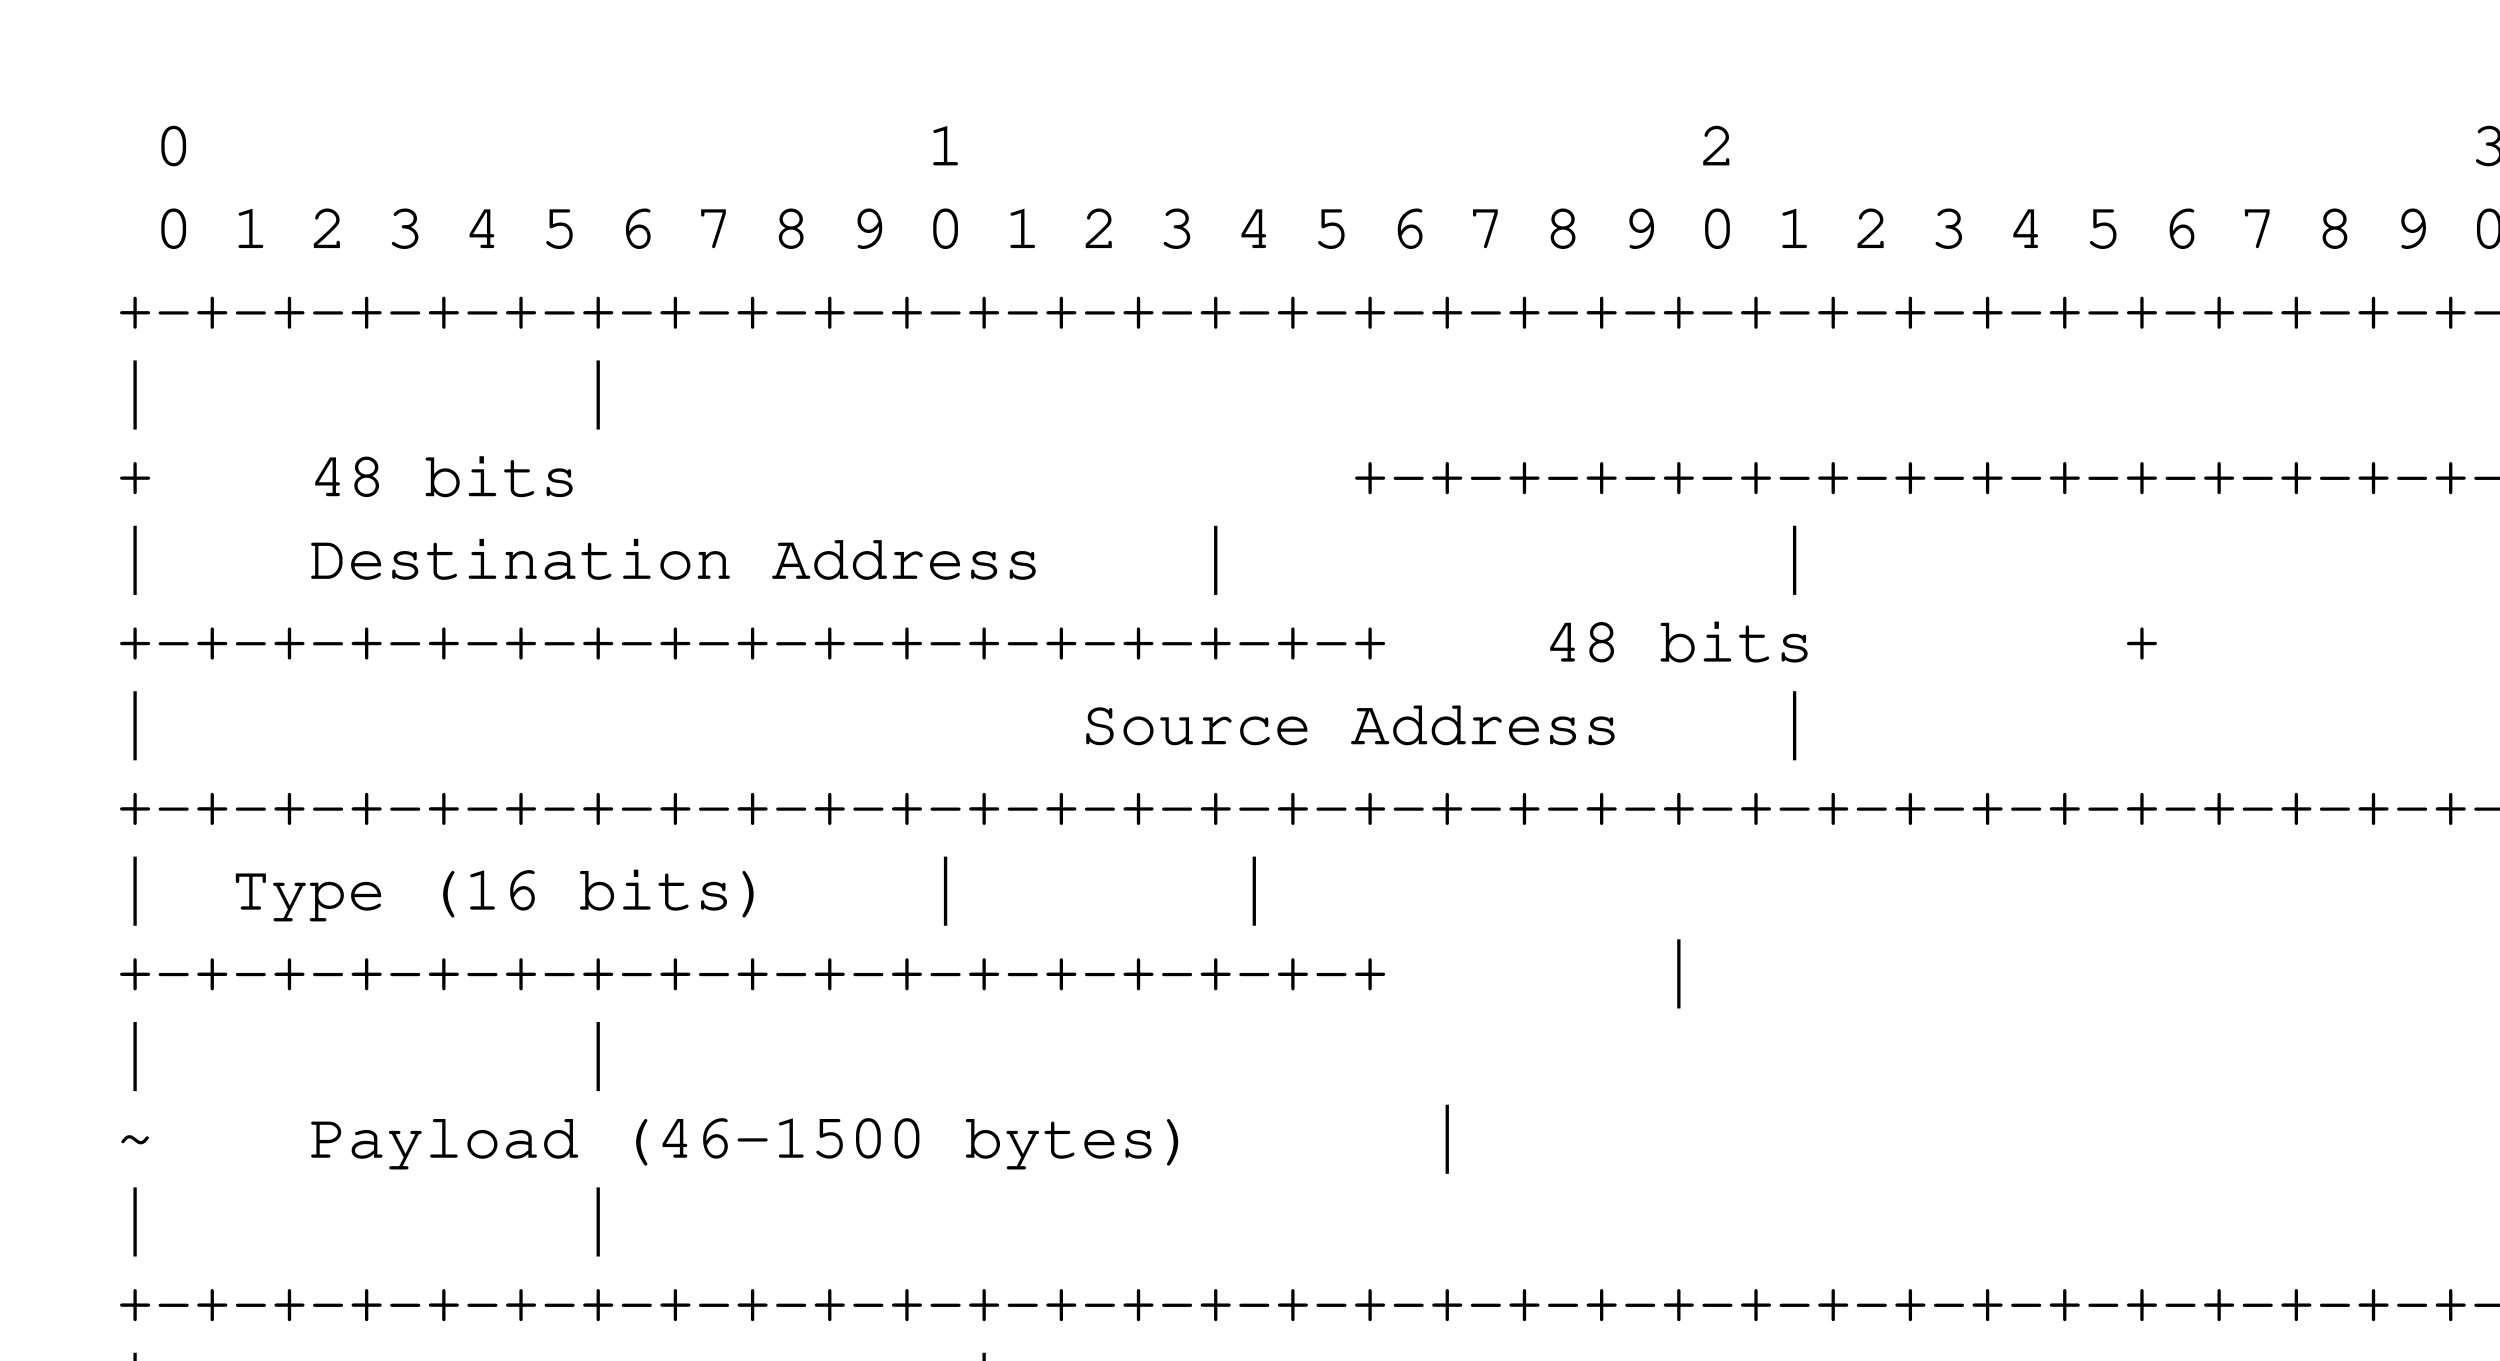
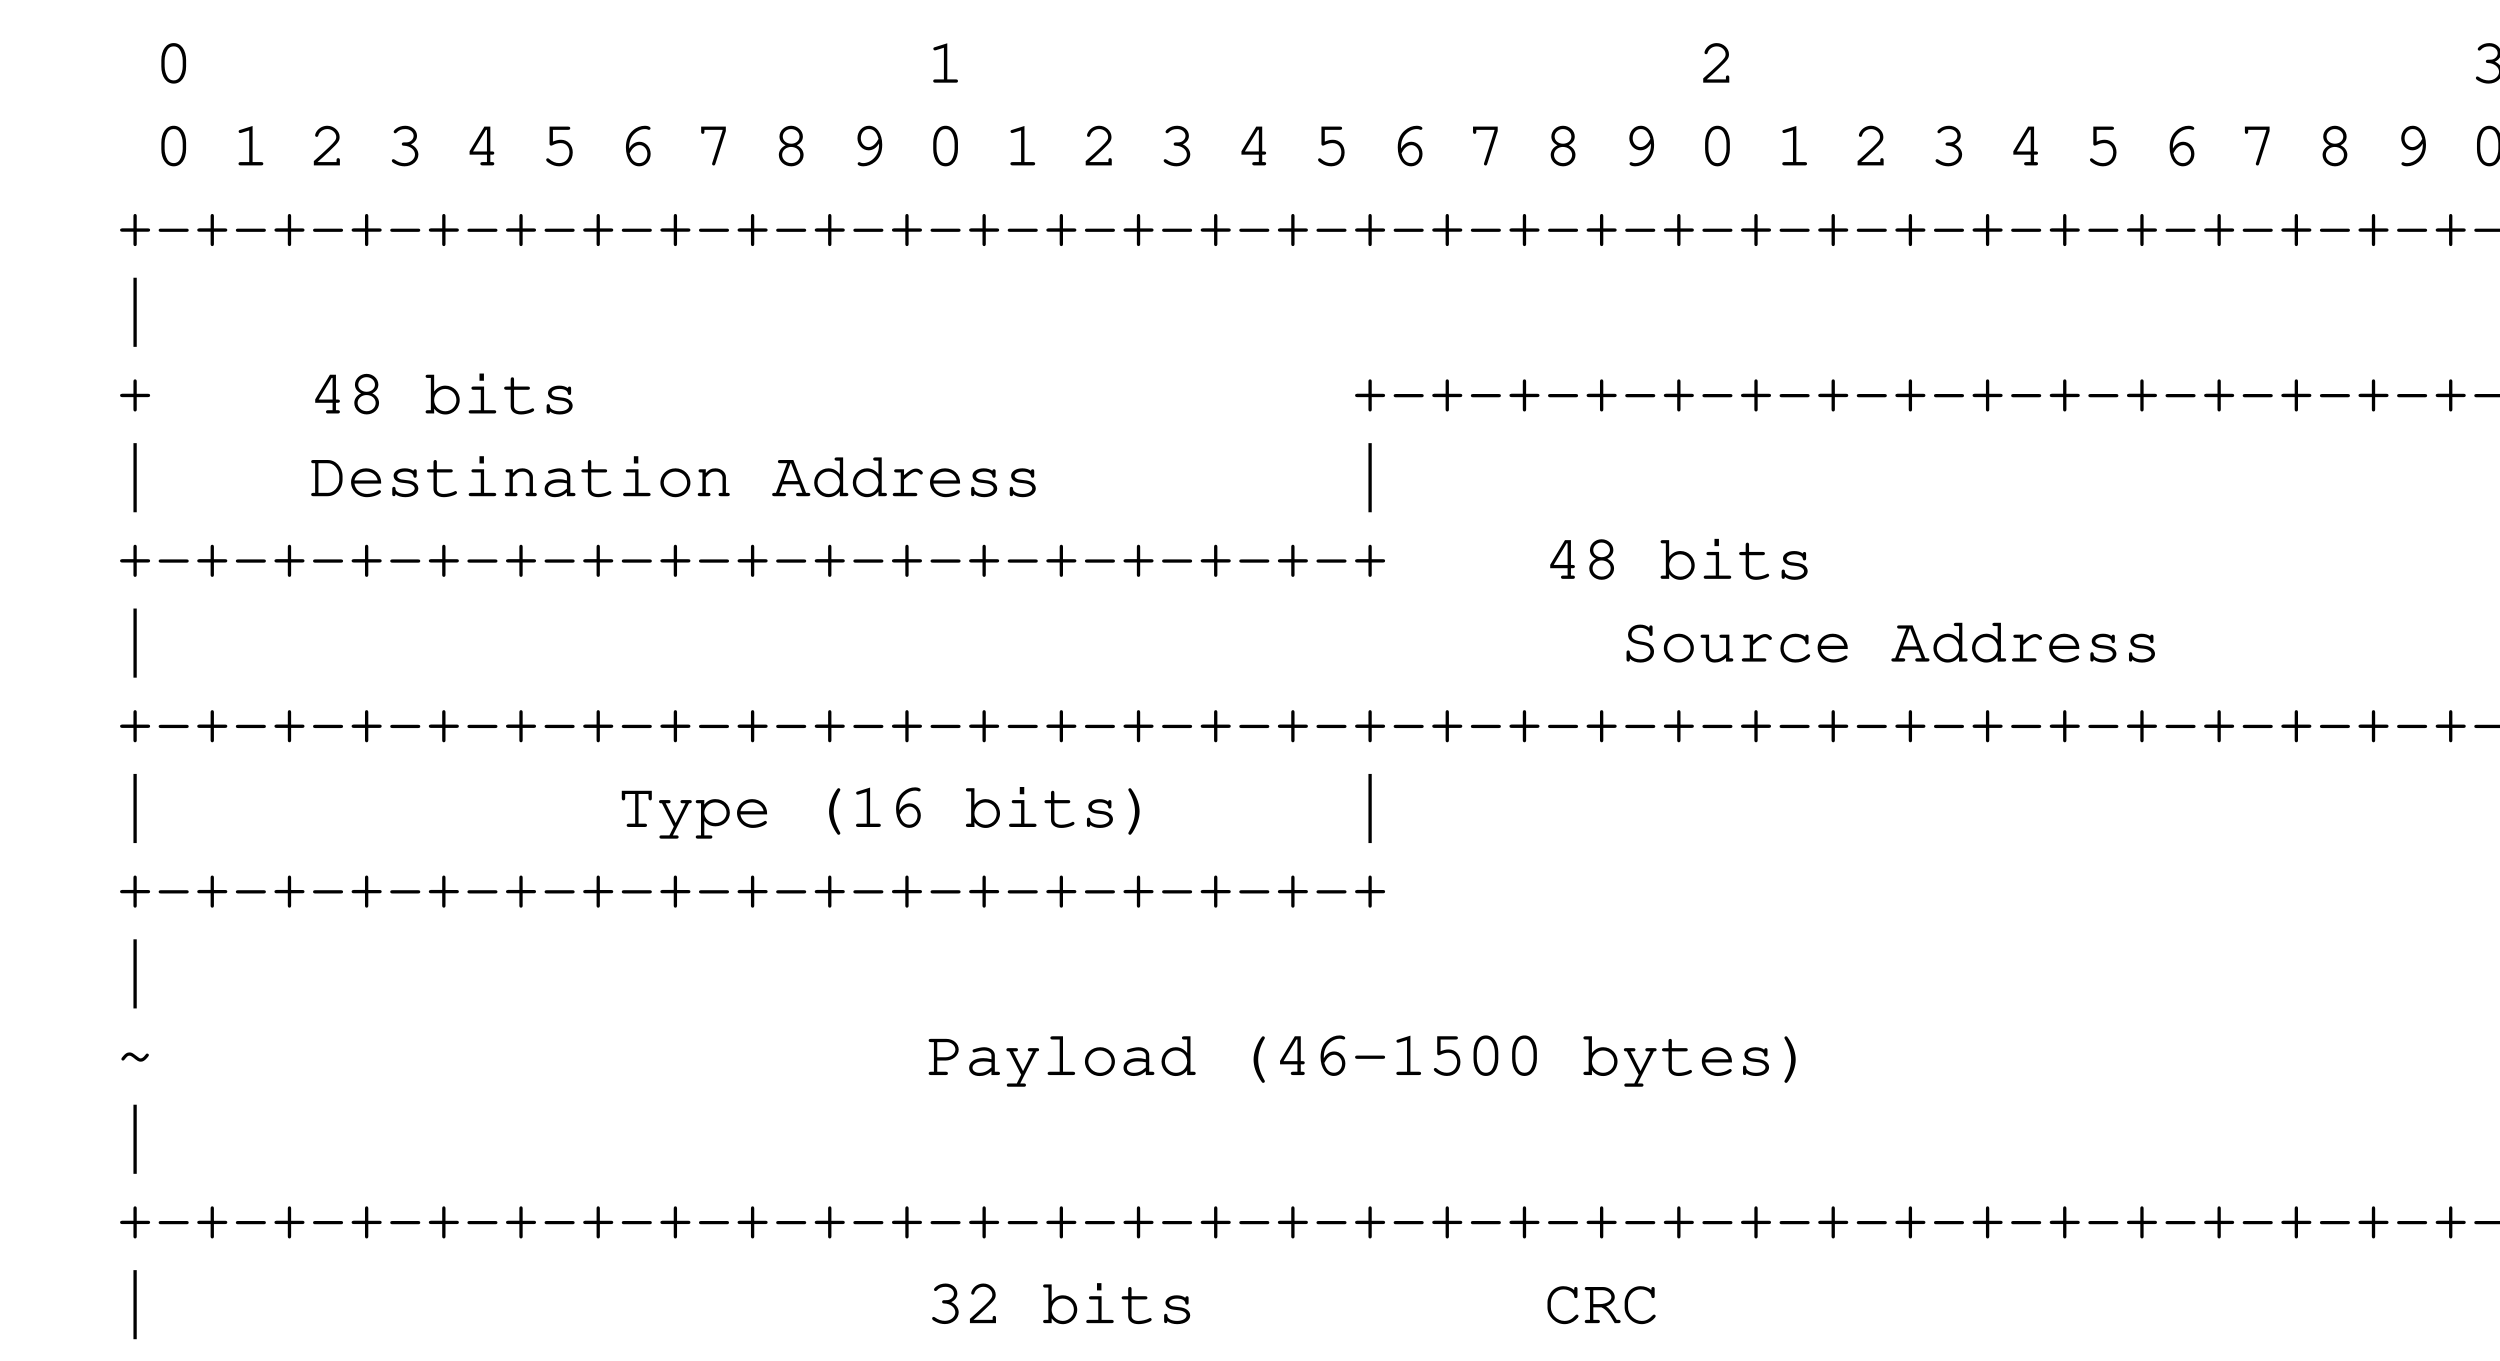
<svg xmlns="http://www.w3.org/2000/svg">
-   <text xml:space="preserve" font-size="14px" y="0" x="0" font-family="Courier">
+   <text style="font-size:14px; font-family:Courier; " y="0" x="0" xml:space="preserve">
    <tspan x="0"> </tspan>
-     <tspan x="0" dy="18">
- </tspan>
    <tspan x="0" dy="18">    0                   1                   2                   3
</tspan>
    <tspan x="0" dy="18">    0 1 2 3 4 5 6 7 8 9 0 1 2 3 4 5 6 7 8 9 0 1 2 3 4 5 6 7 8 9 0 1
</tspan>
    <tspan x="0" dy="18">   +-+-+-+-+-+-+-+-+-+-+-+-+-+-+-+-+-+-+-+-+-+-+-+-+-+-+-+-+-+-+-+-+
</tspan>
-     <tspan x="0" dy="18">   |								   |	
+     <tspan x="0" dy="18">   |                                                               |    
</tspan>
    <tspan x="0" dy="18">   +    48 bits                    +-+-+-+-+-+-+-+-+-+-+-+-+-+-+-+-+    
</tspan>
-     <tspan x="0" dy="18">   |    Destination Address	   |			           |
+     <tspan x="0" dy="18">   |    Destination Address        |                               |
</tspan>
-     <tspan x="0" dy="18">   +-+-+-+-+-+-+-+-+-+-+-+-+-+-+-+-+    48 bits   		   +
+     <tspan x="0" dy="18">   +-+-+-+-+-+-+-+-+-+-+-+-+-+-+-+-+    48 bits                    +
</tspan>
-     <tspan x="0" dy="18">   |                    		  Source Address	   |
+     <tspan x="0" dy="18">   |                                      Source Address           |
</tspan>
    <tspan x="0" dy="18">   +-+-+-+-+-+-+-+-+-+-+-+-+-+-+-+-+-+-+-+-+-+-+-+-+-+-+-+-+-+-+-+-+
</tspan>
-     <tspan x="0" dy="18">   |		Type (16 bits)	   |				   |
+     <tspan x="0" dy="18">   |            Type (16 bits)     |                               |
</tspan>
-     <tspan x="0" dy="18">   +-+-+-+-+-+-+-+-+-+-+-+-+-+-+-+-+				   |
+     <tspan x="0" dy="18">   +-+-+-+-+-+-+-+-+-+-+-+-+-+-+-+-+                               |
</tspan>
-     <tspan x="0" dy="18">   |								   |
+     <tspan x="0" dy="18">   |                                                               |
</tspan>
-     <tspan x="0" dy="18">   ~ 			Payload (46-1500 bytes)			   |
+     <tspan x="0" dy="18">   ~                    Payload (46-1500 bytes)                    |
</tspan>
-     <tspan x="0" dy="18">   |								   |
+     <tspan x="0" dy="18">   |                                                               |
</tspan>
    <tspan x="0" dy="18">   +-+-+-+-+-+-+-+-+-+-+-+-+-+-+-+-+-+-+-+-+-+-+-+-+-+-+-+-+-+-+-+-+
</tspan>
-     <tspan x="0" dy="18">   |			32 bits		CRC			   |	
+     <tspan x="0" dy="18">   |                    32 bits         CRC                        |    
</tspan>
-     <tspan x="0" dy="18">   +-+-+-+-+-+-+-+-+-+-+-+-+-+-+-+-+-+-+-+-+-+-+-+-+-+-+-+-+-+-+-+-+</tspan>
+     <tspan x="0" dy="18">   +-+-+-+-+-+-+-+-+-+-+-+-+-+-+-+-+-+-+-+-+-+-+-+-+-+-+-+-+-+-+-+-+
+ </tspan>
  </text>
</svg>
